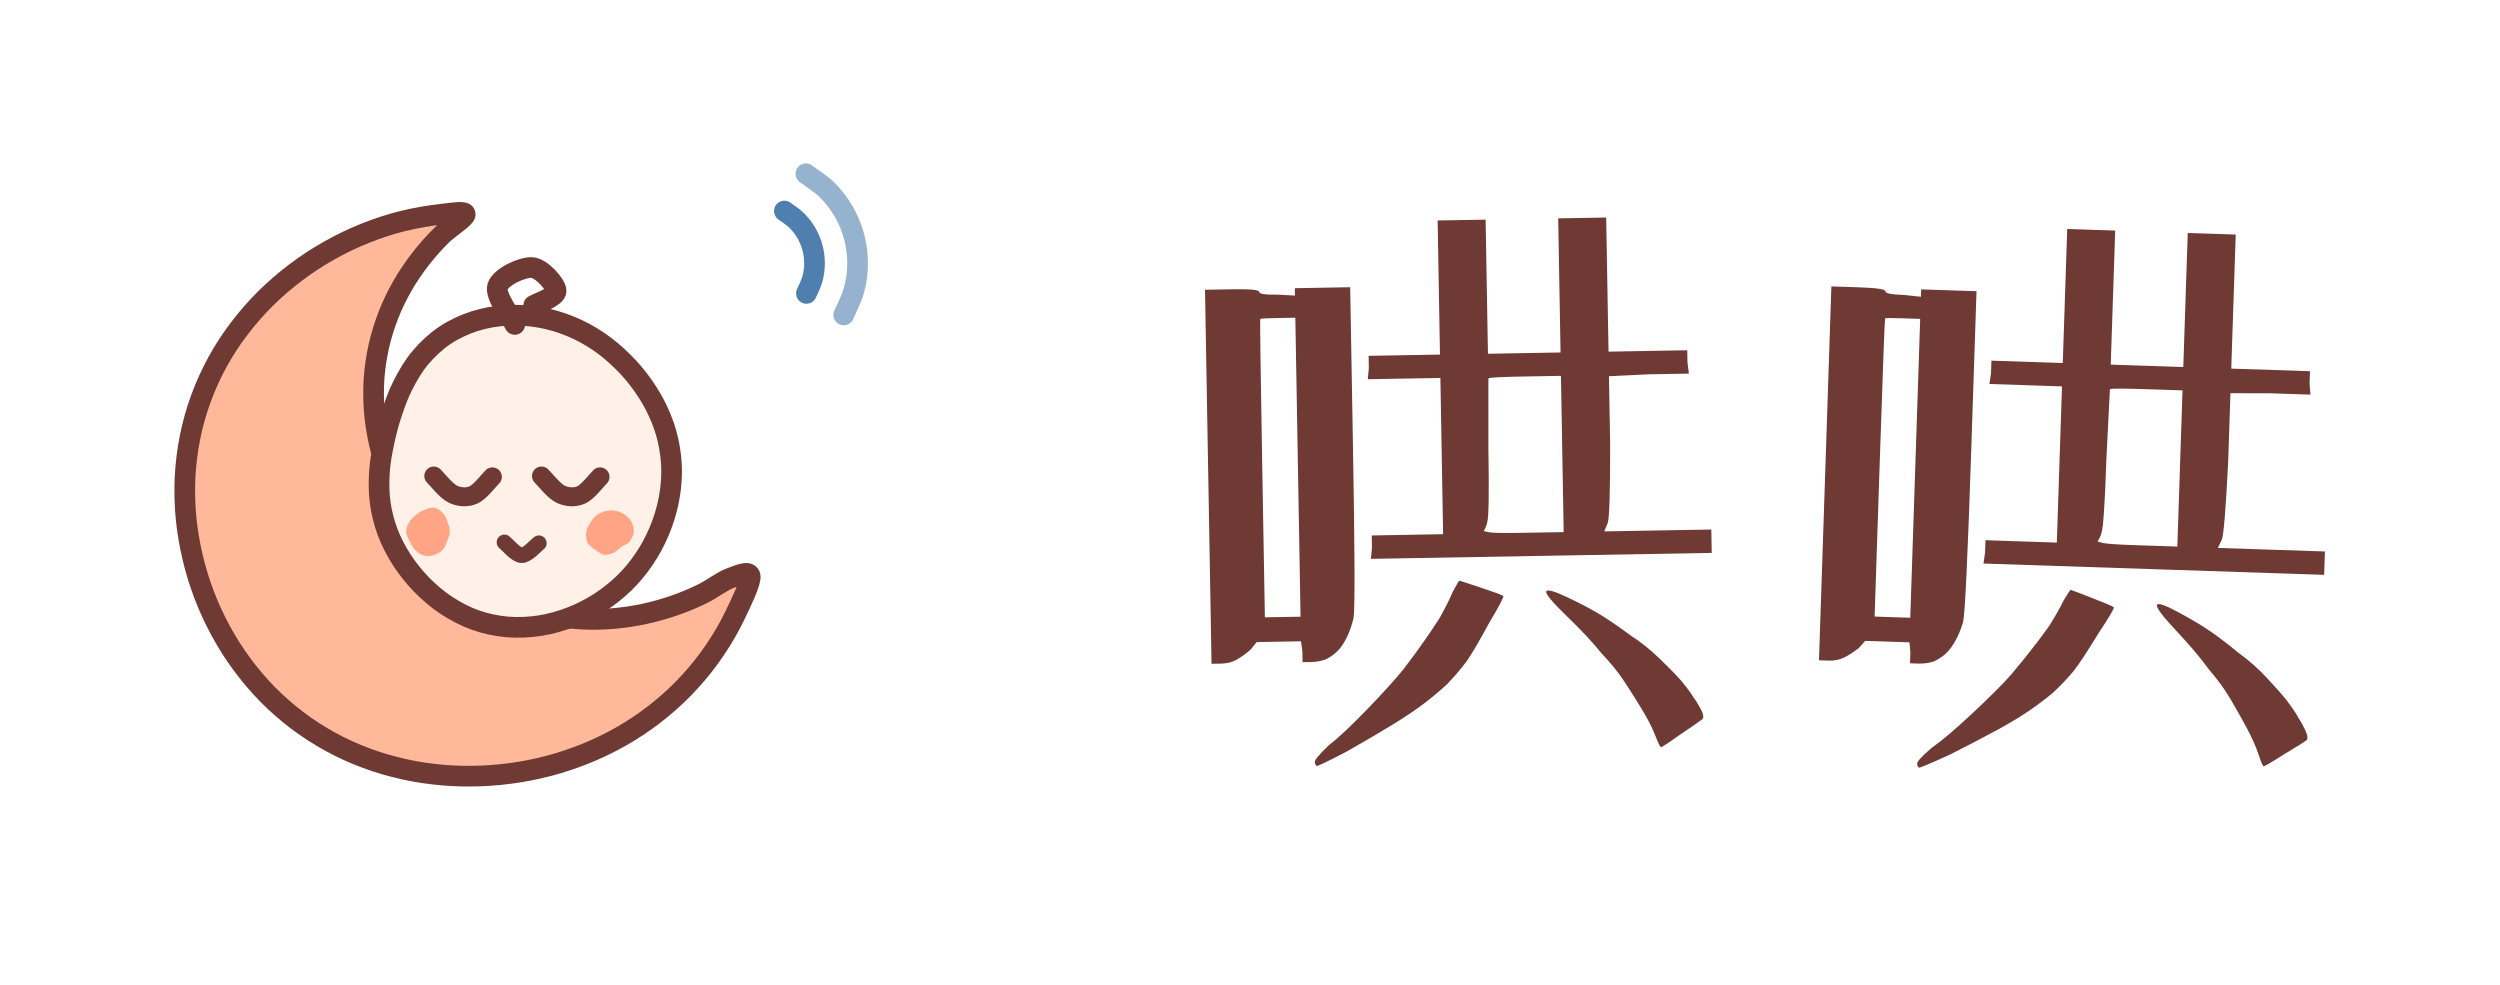
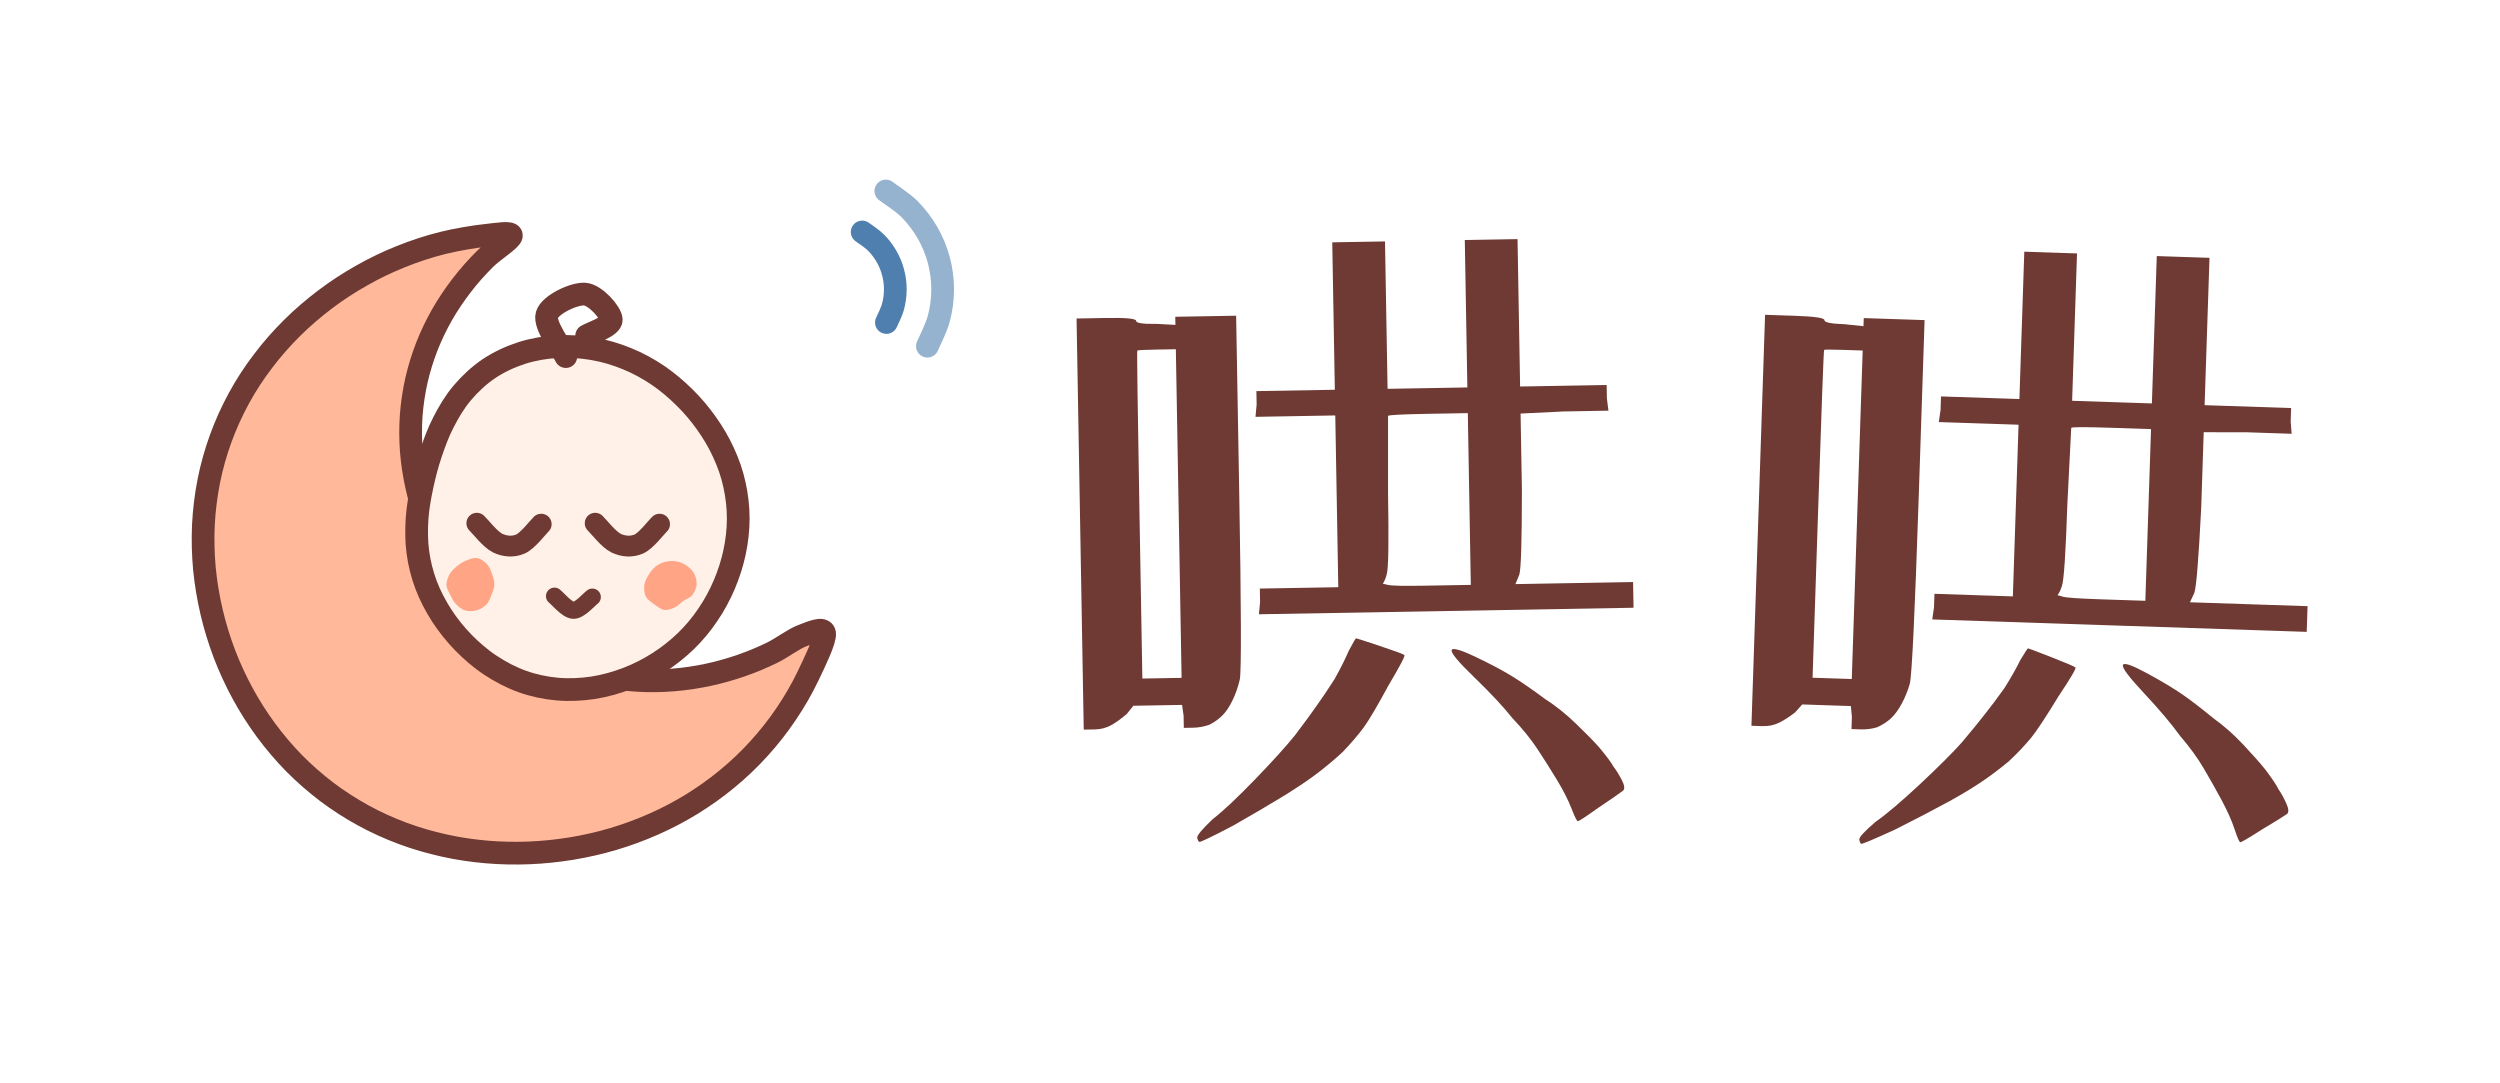
- <svg xmlns="http://www.w3.org/2000/svg" width="1219" height="480" viewBox="0 0 1219 480">
+ <svg xmlns="http://www.w3.org/2000/svg" width="1109" height="480" viewBox="0 0 1109 480">
  <g transform="translate(20,20) scale(.42)">
    <path d="M823.3,621.3 C824.3,628.3 812.7,652.0 805.9,666.2 C799.1,680.4 791.3,693.8 782.6,706.6 C774.0,719.4 764.3,731.7 753.9,743.1 C743.6,754.5 732.3,765.2 720.5,774.9 C708.7,784.7 696.1,793.6 683.2,801.6 C670.2,809.6 656.6,816.7 642.8,822.8 C629.0,828.9 614.7,834.2 600.2,838.5 C585.8,842.8 571.0,846.1 556.2,848.6 C541.4,851.0 526.3,852.6 511.3,853.2 C496.3,853.8 481.1,853.5 466.1,852.2 C451.2,850.9 436.1,848.7 421.4,845.4 C406.6,842.1 391.9,837.9 377.7,832.6 C363.5,827.3 349.5,821.0 336.2,813.7 C322.9,806.4 309.9,798.1 297.7,788.9 C285.6,779.7 273.9,769.5 263.2,758.7 C252.5,747.8 242.5,736.0 233.4,723.7 C224.3,711.4 216.0,698.3 208.7,684.9 C201.4,671.4 194.9,657.4 189.4,643.0 C184.0,628.7 179.4,613.9 175.9,598.9 C172.4,583.9 169.8,568.6 168.3,553.2 C166.9,537.8 166.5,522.2 167.2,506.7 C168.0,491.3 169.9,475.7 172.9,460.5 C175.9,445.3 180.2,430.1 185.5,415.5 C190.8,400.9 197.3,386.6 204.7,373.0 C212.1,359.4 220.7,346.2 230.1,333.9 C239.4,321.5 249.8,309.8 260.7,298.9 C271.7,288.0 283.5,277.9 295.8,268.6 C308.1,259.3 321.1,250.8 334.5,243.3 C347.8,235.7 361.8,229.0 376.1,223.3 C390.3,217.6 405.1,212.7 420.0,209.0 C434.9,205.3 453.3,202.3 465.4,201.0 C477.5,199.7 492.7,197.0 492.5,201.2 C492.4,205.4 473.2,217.2 464.5,226.0 C455.7,234.8 447.5,244.0 440.0,253.8 C432.5,263.6 425.5,273.9 419.3,284.7 C413.2,295.5 407.7,306.8 403.2,318.4 C398.7,329.9 395.0,342.0 392.2,354.1 C389.5,366.3 387.6,378.8 386.7,391.2 C385.8,403.7 385.9,416.3 386.8,428.8 C387.8,441.2 389.7,453.7 392.4,465.8 C395.1,478.0 398.7,490.0 403.1,501.7 C407.4,513.4 412.6,524.8 418.5,535.8 C424.3,546.7 431.0,557.4 438.3,567.4 C445.6,577.5 453.7,587.2 462.3,596.1 C471.0,605.0 480.3,613.4 490.2,620.9 C500.1,628.5 510.6,635.4 521.4,641.3 C532.3,647.3 543.8,652.4 555.4,656.6 C567.0,660.8 579.0,664.1 591.0,666.6 C603.1,669.0 615.4,670.4 627.6,671.1 C639.7,671.8 652.0,671.5 664.1,670.5 C676.2,669.5 688.2,667.7 700.0,665.2 C711.8,662.7 723.4,659.4 734.8,655.5 C746.1,651.6 757.2,647.0 768.0,641.7 C778.8,636.4 790.5,627.2 799.7,623.8 C808.9,620.3 822.2,614.2 823.3,621.3 Z" fill="#FFB89A" stroke="#6E3A33" stroke-width="24" stroke-linejoin="round" />
    <path d="M732.1,500.0 C732.1,511.9 730.7,524.1 728.2,535.8 C725.7,547.4 722.0,559.0 717.3,570.0 C712.6,581.0 706.8,591.8 700.0,601.7 C693.3,611.7 685.4,621.2 676.7,629.6 C668.0,638.0 658.2,645.7 647.9,652.3 C637.6,658.9 626.4,664.6 614.9,669.0 C603.4,673.4 591.1,676.9 578.8,678.8 C566.5,680.6 553.5,681.3 541.1,680.2 C528.6,679.1 515.8,676.4 504.1,672.2 C492.3,668.0 480.8,661.9 470.5,655.1 C460.1,648.3 450.5,639.9 441.9,631.2 C433.3,622.4 425.5,612.6 418.9,602.5 C412.4,592.3 406.6,581.4 402.4,570.2 C398.2,559.0 395.2,547.1 393.7,535.4 C392.1,523.7 392.2,511.6 392.9,500.0 C393.7,488.4 395.8,476.9 398.2,465.6 C400.6,454.3 403.5,443.1 407.2,432.0 C411.0,420.8 415.0,409.5 420.6,398.7 C426.1,387.9 432.6,376.8 440.6,367.4 C448.6,357.9 458.2,348.9 468.7,341.8 C479.1,334.8 491.2,329.2 503.2,325.3 C515.3,321.4 528.3,319.2 540.9,318.5 C553.5,317.8 566.5,318.7 578.8,320.8 C591.2,322.9 603.4,326.6 614.8,331.3 C626.2,335.9 637.2,342.0 647.3,348.8 C657.3,355.6 666.7,363.6 675.2,372.0 C683.8,380.4 691.6,389.7 698.5,399.4 C705.4,409.1 711.6,419.5 716.5,430.3 C721.5,441.1 725.6,452.6 728.1,464.3 C730.7,475.9 732.1,488.1 732.1,500.0 Z" fill="#FFF1E8" stroke="#6E3A33" stroke-width="24" />
    <path d="M550.0,329.0 C546.7,321.7 526.7,296.0 530.0,285.0 C533.3,274.0 558.7,262.2 570.0,263.0 C581.3,263.8 597.7,282.7 598.0,290.0 C598.3,297.3 576.3,304.2 572.0,307.0" fill="none" stroke="#6E3A33" stroke-width="24" stroke-linecap="round" />
    <path d="M456.0,505.0 C459.7,508.5 470.3,522.3 478.0,526.0 C485.7,529.7 494.3,530.3 502.0,527.0 C509.7,523.7 520.3,509.5 524.0,506.0" fill="none" stroke="#6E3A33" stroke-width="22" stroke-linecap="round" />
    <path d="M581.0,505.0 C584.7,508.5 595.3,522.3 603.0,526.0 C610.7,529.7 619.3,530.3 627.0,527.0 C634.7,523.7 645.3,509.5 649.0,506.0" fill="none" stroke="#6E3A33" stroke-width="22" stroke-linecap="round" />
    <path d="M474.5,570.0 C474.4,573.5 473.0,577.0 471.6,580.4 C470.2,583.8 469.0,587.9 466.4,590.6 C463.9,593.4 459.9,595.8 456.1,596.9 C452.4,598.0 447.5,598.3 443.8,597.2 C440.1,596.1 436.5,593.0 433.8,590.3 C431.2,587.5 429.5,584.0 427.9,580.6 C426.2,577.3 424.0,573.6 423.9,570.0 C423.8,566.4 425.4,562.2 427.2,559.0 C428.9,555.8 431.8,553.1 434.6,550.7 C437.5,548.3 440.6,546.2 444.2,544.7 C447.9,543.2 452.6,541.1 456.4,541.8 C460.3,542.4 464.4,545.7 467.1,548.6 C469.7,551.5 471.1,555.7 472.3,559.2 C473.6,562.8 474.7,566.5 474.5,570.0 Z" fill="#FF9874" opacity=".85" />
    <path d="M688.2,570.0 C687.8,573.9 685.7,578.4 683.3,581.2 C680.9,584.1 676.7,585.2 673.8,587.3 C670.8,589.4 668.7,592.3 665.4,593.8 C662.1,595.4 657.6,597.1 653.9,596.5 C650.3,596.0 646.7,593.1 643.5,590.7 C640.2,588.4 636.2,585.8 634.4,582.3 C632.7,578.9 632.4,573.8 633.0,570.0 C633.5,566.2 635.7,562.4 637.7,559.2 C639.6,556.1 641.9,553.1 644.7,550.8 C647.5,548.6 651.0,546.9 654.5,545.9 C658.0,545.0 662.0,544.6 665.7,545.1 C669.4,545.7 673.4,547.0 676.6,549.2 C679.9,551.3 683.4,554.3 685.3,557.8 C687.2,561.3 688.5,566.1 688.2,570.0 Z" fill="#FF9874" opacity=".85" />
    <path d="M538.0,582.0 C541.3,584.5 551.3,596.8 558.0,597.0 C564.7,597.2 574.7,585.3 578.0,583.0" fill="none" stroke="#6E3A33" stroke-width="18" stroke-linecap="round" />
    <path d="M863.0,197.4 C865.4,199.2 873.2,204.2 877.5,208.5 C881.8,212.8 885.6,217.8 888.6,223.0 C891.6,228.2 894.1,234.0 895.6,239.9 C897.2,245.7 898.0,252.0 898.0,258.0 C898.0,264.0 897.2,270.3 895.6,276.1 C894.1,282.0 889.8,290.2 888.6,293.0" fill="none" stroke="#4E7FAE" stroke-width="24" stroke-linecap="round" opacity="1" />
    <path d="M888.0,154.1 C892.1,157.3 905.5,165.8 912.9,173.1 C920.2,180.5 926.7,189.0 931.9,198.0 C937.1,207.0 941.2,216.9 943.9,226.9 C946.6,236.9 948.0,247.6 948.0,258.0 C948.0,268.4 946.6,279.1 943.9,289.1 C941.2,299.1 933.9,313.2 931.9,318.0" fill="none" stroke="#4E7FAE" stroke-width="24" stroke-linecap="round" opacity="0.6" />
  </g>
-   <path transform="translate(560.0,350.0) rotate(-1.0) scale(0.3,-0.3)" d="M562 800V690V582H620H680V690V800H718H758V690V582H822H886V562L888 544H822L758 542V430Q756 316 752 304L746 290H832H920V272V252H644H366L368 270V290H426H484V418V544H426H366L368 562V582H426H484V690V800H522ZM562 542Q562 538 560 428Q560 320 556 308Q554 300 550 294L558 292Q566 290 614 290H680V418V544H622Q564 544 562 542ZM222 684 250 682V688V694H296H340V434Q340 174 336 156Q332 140 325.0 126.0Q318 112 310.0 104.0Q302 96 290 90Q278 86 266 86H252V104L250 120H214H178L168 108Q156 98 145.0 92.0Q134 86 120 86H104V390V694H148Q192 694 192.0 689.0Q192 684 222 684ZM192 402V160H222H250V402V646H222Q194 646 193.0 645.0Q192 644 192 402ZM544 202Q578 190 580 188Q582 186 556 144Q530 98 518 82Q504 64 486 46Q468 30 449.0 16.0Q430 2 400 -16Q366 -36 322 -60Q274 -84 272.0 -83.0Q270 -82 269.0 -77.0Q268 -72 292 -50Q316 -32 356 8Q396 48 416 72Q438 100 448 114Q460 130 476 154Q490 178 498 196Q508 214 509.0 214.0Q510 214 544 202ZM786 120Q810 104 832 82Q854 60 866 46Q882 26 886 18Q892 10 898 -2Q904 -14 900 -18Q892 -24 864 -42Q832 -64 832 -62Q830 -62 823.0 -43.0Q816 -24 802 0Q788 24 774 46Q760 68 738 92Q718 118 682 154Q648 188 650.0 194.0Q652 200 686.0 183.0Q720 166 740.0 153.0Q760 140 786 120Z" fill="#6E3A33" />
-   <path transform="translate(854.9,346.7) rotate(1.9) scale(0.3,-0.3)" d="M562 800V690V582H620H680V690V800H718H758V690V582H822H886V562L888 544H822L758 542V430Q756 316 752 304L746 290H832H920V272V252H644H366L368 270V290H426H484V418V544H426H366L368 562V582H426H484V690V800H522ZM562 542Q562 538 560 428Q560 320 556 308Q554 300 550 294L558 292Q566 290 614 290H680V418V544H622Q564 544 562 542ZM222 684 250 682V688V694H296H340V434Q340 174 336 156Q332 140 325.0 126.0Q318 112 310.0 104.0Q302 96 290 90Q278 86 266 86H252V104L250 120H214H178L168 108Q156 98 145.0 92.0Q134 86 120 86H104V390V694H148Q192 694 192.0 689.0Q192 684 222 684ZM192 402V160H222H250V402V646H222Q194 646 193.0 645.0Q192 644 192 402ZM544 202Q578 190 580 188Q582 186 556 144Q530 98 518 82Q504 64 486 46Q468 30 449.0 16.0Q430 2 400 -16Q366 -36 322 -60Q274 -84 272.0 -83.0Q270 -82 269.0 -77.0Q268 -72 292 -50Q316 -32 356 8Q396 48 416 72Q438 100 448 114Q460 130 476 154Q490 178 498 196Q508 214 509.0 214.0Q510 214 544 202ZM786 120Q810 104 832 82Q854 60 866 46Q882 26 886 18Q892 10 898 -2Q904 -14 900 -18Q892 -24 864 -42Q832 -64 832 -62Q830 -62 823.0 -43.0Q816 -24 802 0Q788 24 774 46Q760 68 738 92Q718 118 682 154Q648 188 650.0 194.0Q652 200 686.0 183.0Q720 166 740.0 153.0Q760 140 786 120Z" fill="#6E3A33" />
+   <path transform="translate(450.0,350.0) rotate(-1.0) scale(0.3,-0.3)" d="M562 800V690V582H620H680V690V800H718H758V690V582H822H886V562L888 544H822L758 542V430Q756 316 752 304L746 290H832H920V272V252H644H366L368 270V290H426H484V418V544H426H366L368 562V582H426H484V690V800H522ZM562 542Q562 538 560 428Q560 320 556 308Q554 300 550 294L558 292Q566 290 614 290H680V418V544H622Q564 544 562 542ZM222 684 250 682V688V694H296H340V434Q340 174 336 156Q332 140 325.0 126.0Q318 112 310.0 104.0Q302 96 290 90Q278 86 266 86H252V104L250 120H214H178L168 108Q156 98 145.0 92.0Q134 86 120 86H104V390V694H148Q192 694 192.0 689.0Q192 684 222 684ZM192 402V160H222H250V402V646H222Q194 646 193.0 645.0Q192 644 192 402ZM544 202Q578 190 580 188Q582 186 556 144Q530 98 518 82Q504 64 486 46Q468 30 449.0 16.0Q430 2 400 -16Q366 -36 322 -60Q274 -84 272.0 -83.0Q270 -82 269.0 -77.0Q268 -72 292 -50Q316 -32 356 8Q396 48 416 72Q438 100 448 114Q460 130 476 154Q490 178 498 196Q508 214 509.0 214.0Q510 214 544 202ZM786 120Q810 104 832 82Q854 60 866 46Q882 26 886 18Q892 10 898 -2Q904 -14 900 -18Q892 -24 864 -42Q832 -64 832 -62Q830 -62 823.0 -43.0Q816 -24 802 0Q788 24 774 46Q760 68 738 92Q718 118 682 154Q648 188 650.0 194.0Q652 200 686.0 183.0Q720 166 740.0 153.0Q760 140 786 120Z" fill="#6E3A33" />
+   <path transform="translate(744.9,346.7) rotate(1.9) scale(0.3,-0.3)" d="M562 800V690V582H620H680V690V800H718H758V690V582H822H886V562L888 544H822L758 542V430Q756 316 752 304L746 290H832H920V272V252H644H366L368 270V290H426H484V418V544H426H366L368 562V582H426H484V690V800H522ZM562 542Q562 538 560 428Q560 320 556 308Q554 300 550 294L558 292Q566 290 614 290H680V418V544H622Q564 544 562 542ZM222 684 250 682V688V694H296H340V434Q340 174 336 156Q332 140 325.0 126.0Q318 112 310.0 104.0Q302 96 290 90Q278 86 266 86H252V104L250 120H214H178L168 108Q156 98 145.0 92.0Q134 86 120 86H104V390V694H148Q192 694 192.0 689.0Q192 684 222 684ZM192 402V160H222H250V402V646H222Q194 646 193.0 645.0Q192 644 192 402ZM544 202Q578 190 580 188Q582 186 556 144Q530 98 518 82Q504 64 486 46Q468 30 449.0 16.0Q430 2 400 -16Q366 -36 322 -60Q274 -84 272.0 -83.0Q270 -82 269.0 -77.0Q268 -72 292 -50Q316 -32 356 8Q396 48 416 72Q438 100 448 114Q460 130 476 154Q490 178 498 196Q508 214 509.0 214.0Q510 214 544 202ZM786 120Q810 104 832 82Q854 60 866 46Q882 26 886 18Q892 10 898 -2Q904 -14 900 -18Q892 -24 864 -42Q832 -64 832 -62Q830 -62 823.0 -43.0Q816 -24 802 0Q788 24 774 46Q760 68 738 92Q718 118 682 154Q648 188 650.0 194.0Q652 200 686.0 183.0Q720 166 740.0 153.0Q760 140 786 120Z" fill="#6E3A33" />
</svg>
